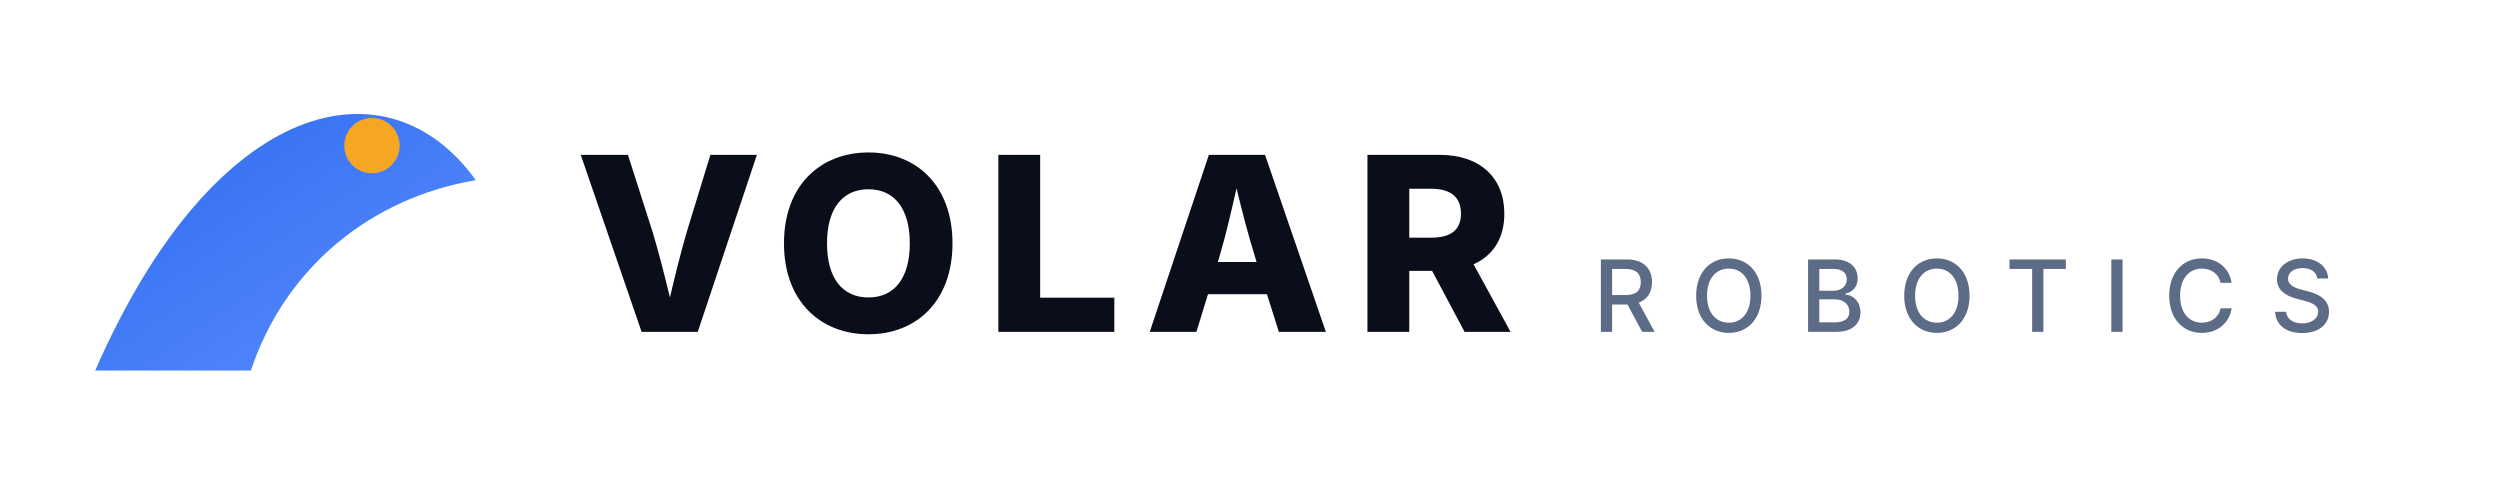
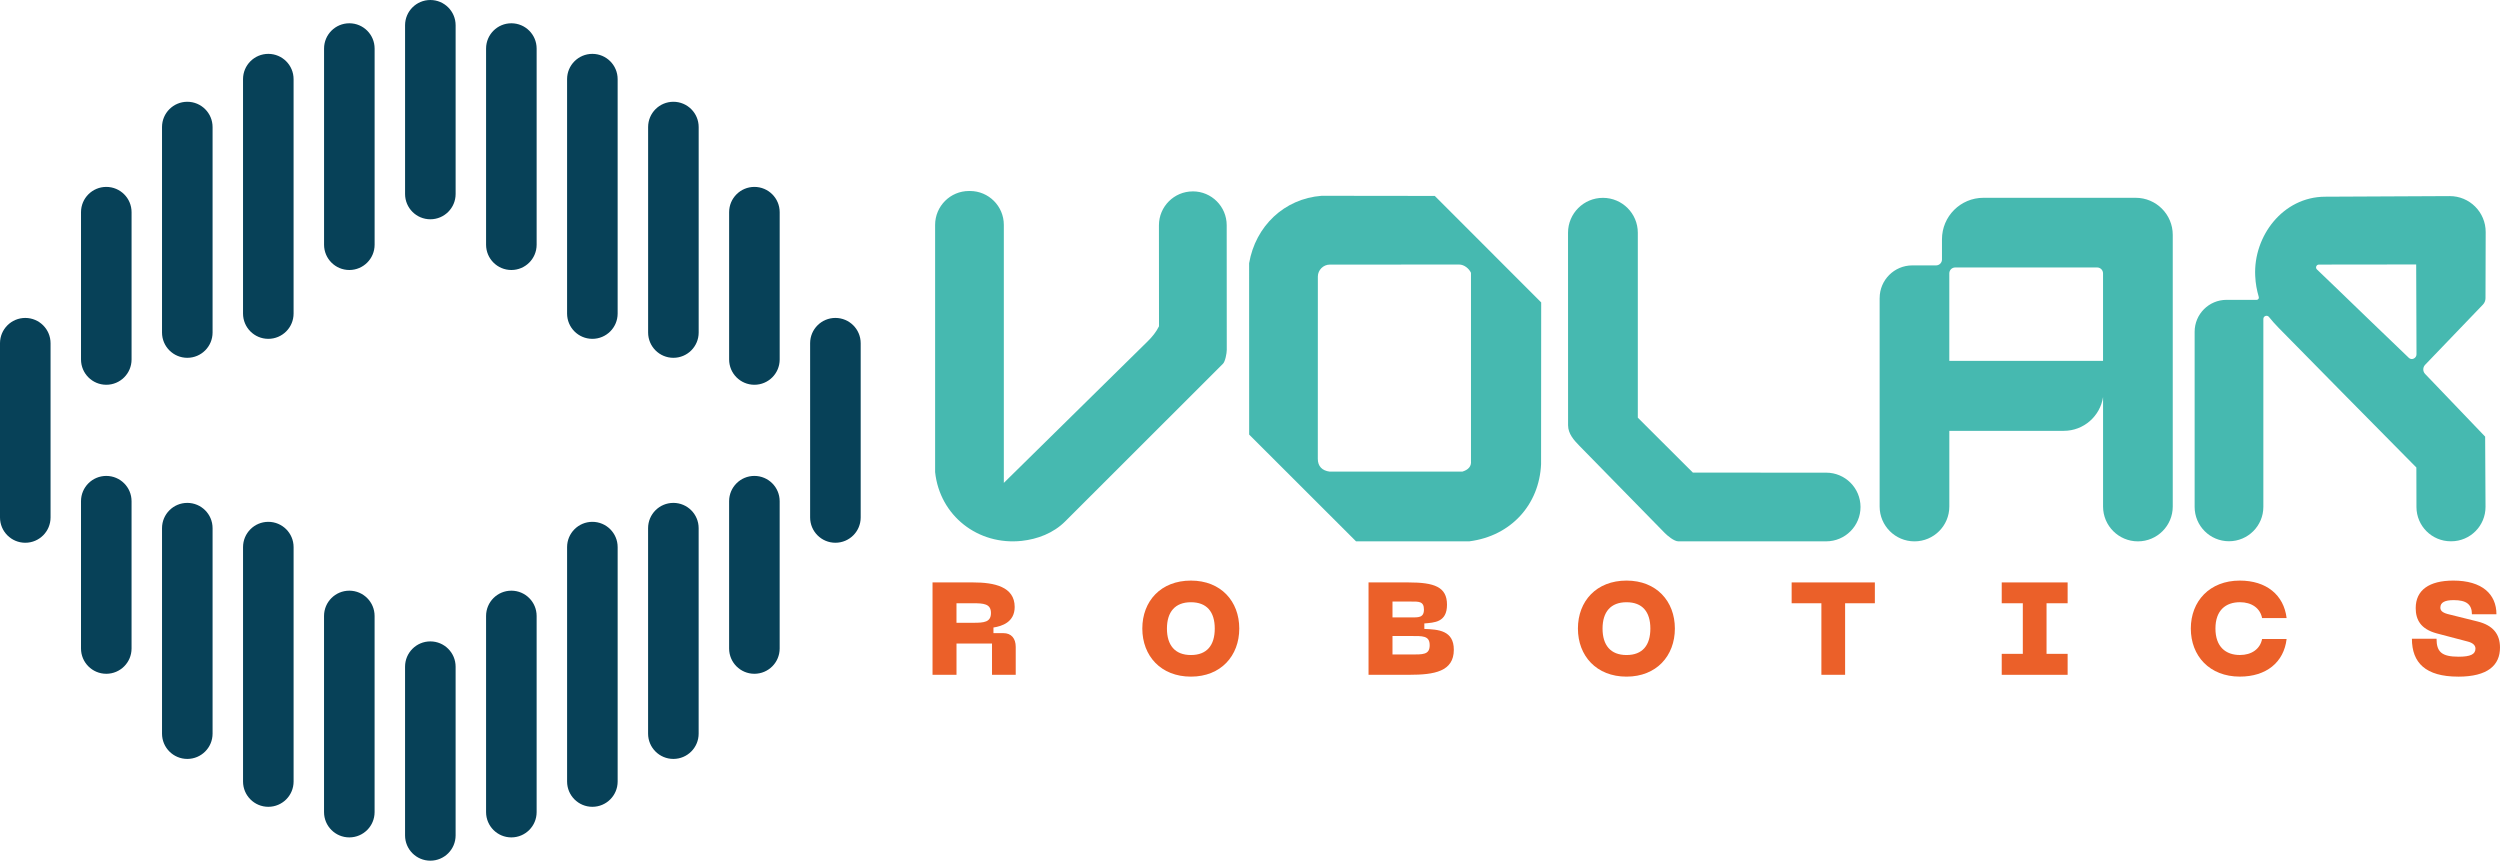
- <svg xmlns="http://www.w3.org/2000/svg" viewBox="0 0 226 44" role="img" aria-label="VOLAR ROBOTICS" version="1.1" id="svg30651">
-   <defs id="defs30635">
-     <linearGradient id="vg" x1="0" y1="0" x2="1" y2="1">
-       <stop offset="0" stop-color="#2E6BF0" id="stop30630" />
-       <stop offset="1" stop-color="#5B8DFF" id="stop30632" />
-     </linearGradient>
-     <linearGradient id="g" x1="8.21" y1="19.906" x2="44.334" y2="56.03" gradientTransform="matrix(0.9524503,0,0,0.64198,0.7850626,-2.475668)" gradientUnits="userSpaceOnUse">
-       <stop offset="0" stop-color="#2E6BF0" id="stop29021" />
-       <stop offset="1" stop-color="#5B8DFF" id="stop29023" />
-     </linearGradient>
-   </defs>
-   <g fill="#0A0E1A" font-family="Inter, system-ui, sans-serif" font-weight="800" font-size="22px" letter-spacing="2" id="g30645" transform="translate(0,2)">
-     <text x="52" y="28" id="text30643">VOLAR</text>
+ <svg xmlns="http://www.w3.org/2000/svg" viewBox="0 0 1073.96 369.73" role="img" aria-label="VOLAR ROBOTICS">
+   <style>
+     .cls-1 { fill: #eb6029; }
+     .cls-2 { fill: #46b9b0; }
+     .cls-3 { fill: #074158; }
+   </style>
+   <g transform="translate(-423.03,-415.02)">
+     <g>
+       <rect class="cls-3" x="423.03" y="551.6" width="21.72" height="96.58" rx="10.86" ry="10.86" />
+       <rect class="cls-3" x="457.83" y="495.31" width="21.72" height="85" rx="10.86" ry="10.86" />
+       <rect class="cls-3" x="492.63" y="458.74" width="21.72" height="109.99" rx="10.86" ry="10.86" />
+       <rect class="cls-3" x="527.43" y="438.16" width="21.72" height="122.42" rx="10.86" ry="10.86" />
+       <rect class="cls-3" x="562.24" y="425.02" width="21.72" height="105.99" rx="10.86" ry="10.86" />
+       <rect class="cls-3" x="597.04" y="415.02" width="21.72" height="94.2" rx="10.86" ry="10.86" />
+       <rect class="cls-3" x="631.84" y="425.02" width="21.72" height="105.99" rx="10.86" ry="10.86" />
+       <rect class="cls-3" x="666.64" y="438.16" width="21.72" height="122.42" rx="10.86" ry="10.86" />
+       <rect class="cls-3" x="701.45" y="458.74" width="21.72" height="109.99" rx="10.86" ry="10.86" />
+       <rect class="cls-3" x="736.25" y="495.31" width="21.72" height="85" rx="10.86" ry="10.86" />
+     </g>
+     <g>
+       <rect class="cls-3" x="771.05" y="551.6" width="21.72" height="96.58" rx="10.86" ry="10.86" transform="rotate(180,781.9085,599.8882)" />
+       <rect class="cls-3" x="736.25" y="619.47" width="21.72" height="85" rx="10.86" ry="10.86" transform="rotate(180,747.1066,661.9678)" />
+       <rect class="cls-3" x="701.45" y="631.05" width="21.72" height="109.99" rx="10.86" ry="10.86" transform="rotate(180,712.3039,686.0458)" />
+       <rect class="cls-3" x="666.64" y="639.19" width="21.72" height="122.42" rx="10.86" ry="10.86" transform="rotate(180,677.5016,700.4013)" />
+       <rect class="cls-3" x="631.84" y="668.77" width="21.72" height="105.99" rx="10.86" ry="10.86" transform="rotate(180,642.6993,721.7624)" />
+       <rect class="cls-3" x="597.04" y="690.56" width="21.72" height="94.2" rx="10.86" ry="10.86" transform="rotate(180,607.8971,737.6573)" />
+       <rect class="cls-3" x="562.24" y="668.77" width="21.72" height="105.99" rx="10.86" ry="10.86" transform="rotate(180,573.0947,721.7624)" />
+       <rect class="cls-3" x="527.43" y="639.19" width="21.72" height="122.42" rx="10.86" ry="10.86" transform="rotate(180,538.2925,700.4013)" />
+       <rect class="cls-3" x="492.63" y="631.05" width="21.72" height="109.99" rx="10.86" ry="10.86" transform="rotate(180,503.4902,686.0458)" />
+       <rect class="cls-3" x="457.83" y="619.47" width="21.72" height="85" rx="10.86" ry="10.86" transform="rotate(180,468.6879,661.9683)" />
+     </g>
  </g>
-   <g fill="#5C6B86" font-family="Inter, system-ui, sans-serif" font-weight="500" font-size="9px" letter-spacing="3" id="g30649" transform="translate(0,2)">
-     <text x="144" y="28" id="text30647">ROBOTICS</text>
+   <g transform="translate(-423.03,-415.02)">
+     <path class="cls-2" d="m 1430.71,585.13 -28.83,-29.29 c -1.51,-1.53 -2.85,-3.07 -4.14,-4.66 -0.8,-1 -2.41,-0.42 -2.41,0.86 v 80.74 c -0.01,8.15 -6.62,14.75 -14.77,14.75 v 0 c -8.15,0 -14.75,-6.61 -14.75,-14.75 v -75.24 c 0,-7.57 6.13,-13.71 13.7,-13.71 h 12.95 c 0.62,0 1.08,-0.6 0.91,-1.2 -0.86,-3.04 -1.37,-5.59 -1.54,-9.1 -0.82,-17.06 11.88,-33.92 30,-34.01 l 53.52,-0.26 c 8.56,-0.04 15.51,6.9 15.49,15.45 l -0.08,28.41 c 0,1.03 -0.4,2.02 -1.12,2.77 l -24.82,25.85 c -1.05,1.1 -1.05,2.83 0,3.92 l 25.79,26.93 0.16,30.13 c 0.04,8.17 -6.56,14.82 -14.73,14.83 h -0.16 c -8.15,0.02 -14.76,-6.57 -14.78,-14.72 l -0.04,-16.98 z m 27.1,-16.39 c 0,0 0.02,0.01 0.02,0.02 1.24,1.16 3.3,0.15 3.29,-1.55 l -0.14,-38.58 -41.79,0.05 c -1.1,0 -1.63,1.34 -0.84,2.09 l 7.82,7.5 15.46,14.92 16.18,15.54 z" />
+     <path class="cls-2" d="m 1054.33,647.56 -48.76,0.02 -45.92,-45.87 -0.02,-73.61 c 2.74,-15.93 15.09,-27.74 31.15,-28.97 l 48.61,0.06 45.71,45.75 -0.05,69.49 c -0.77,17.43 -12.97,30.82 -30.72,33.12 z m -3.16,-29.92 c 2.58,-0.75 4.02,-2.27 3.77,-4.61 v -80.81 c -0.83,-1.86 -2.98,-3.56 -5.06,-3.56 l -55.63,0.03 c -2.75,0 -5.09,2.36 -5.09,5.1 l -0.02,78.37 c 0,3.15 1.87,5.06 5.09,5.46 h 56.95 z" />
+     <path class="cls-2" d="m 935.46,497.23 c 8.03,0 14.54,6.51 14.54,14.54 l 0.03,53.55 c 0,1.44 -0.65,4.98 -1.62,5.95 L 880.62,639 c -5.11,5.1 -11.96,7.64 -18.66,8.37 -18.78,2.02 -35.23,-10.79 -37.22,-29.56 V 511.62 c 0.01,-8.04 6.53,-14.56 14.57,-14.55 h 0.41 c 8.03,0 14.54,6.52 14.54,14.55 v 110.84 c 0,0 61.78,-60.8 61.78,-60.8 2.06,-2.03 3.63,-3.99 4.88,-6.47 l -0.03,-43.39 c 0,-8.04 6.52,-14.57 14.56,-14.56 v 0 z" />
+     <path class="cls-2" d="m 1222.28,632.78 c 0.02,8.16 -6.59,14.79 -14.75,14.79 h -63.55 c -1.74,0 -4.62,-2.38 -5.8,-3.59 l -36.7,-37.49 c -2.3,-2.35 -4.82,-5.13 -4.83,-8.77 L 1096.63,515 c 0,-8.29 6.73,-15.01 15.03,-14.99 v 0 c 8.26,0.02 14.94,6.72 14.95,14.98 v 79.46 c 0,0 23.65,23.59 23.65,23.59 l 57.28,0.03 c 8.13,0 14.72,6.58 14.74,14.71 z" />
+     <path class="cls-2" d="m 1230.49,543.06 v 89.55 c 0,8.27 6.7,14.97 14.97,14.97 v 0 c 8.27,0 14.97,-6.7 14.97,-14.97 V 600.1 h 49.17 c 8.56,0 15.63,-6.31 16.87,-14.52 v 47.03 c 0,8.27 6.7,14.97 14.97,14.97 v 0 c 8.27,0 14.97,-6.7 14.97,-14.97 v -116.7 c 0,-8.79 -7.13,-15.92 -15.92,-15.92 h -65.41 c -9.84,0 -17.81,7.97 -17.81,17.81 v 8.7 c 0,1.4 -1.13,2.53 -2.53,2.53 h -10.21 c -7.75,0 -14.03,6.28 -14.03,14.03 z m 29.93,26.98 v -37.59 c 0,-1.4 1.13,-2.53 2.53,-2.53 h 60.98 c 1.4,0 2.53,1.13 2.53,2.53 v 37.59 z" />
  </g>
-   <path d="M 8.605,33.494 C 19.552,8.472 35.191,5.344 43.011,16.291 33.627,17.855 25.808,24.111 22.68,33.494 Z" fill="url(#g)" id="path29030" style="fill:url(#g);stroke-width:0.782" />
-   <circle cx="33.627" cy="13.163" r="2.502" fill="#F5A623" id="circle29032" style="stroke-width:0.782" />
+   <g transform="translate(-423.03,-415.02)">
+     <path class="cls-1" d="m 823.62,665.22 h 17.51 c 8.95,0 17.79,1.8 17.79,10.53 0,6.59 -5.52,8.27 -9.12,8.84 v 2.42 h 4.28 c 3.38,0 5.29,2.25 5.29,5.91 v 11.99 h -10.19 v -13.45 h -15.25 v 13.45 h -10.3 v -39.68 z m 17.51,17.34 c 4.62,0 7.6,-0.23 7.6,-4.22 0,-3.99 -3.26,-4.17 -7.6,-4.17 h -7.21 v 8.39 z" />
+     <path class="cls-1" d="m 934.63,664.43 c 12.89,0 20.77,8.89 20.77,20.6 0,11.71 -7.88,20.66 -20.77,20.66 -12.89,0 -20.88,-8.89 -20.88,-20.66 0,-11.77 7.94,-20.6 20.88,-20.6 z m 0,31.98 c 6.87,0 10.24,-4.17 10.24,-11.37 0,-7.2 -3.43,-11.31 -10.24,-11.31 -6.81,0 -10.3,4.17 -10.3,11.31 0,7.14 3.43,11.37 10.3,11.37 z" />
+     <path class="cls-1" d="m 1010.92,665.22 h 17.17 c 11.09,0 16.55,1.91 16.55,9.57 0,7.66 -5.52,7.66 -9.74,8.05 v 2.36 c 6.02,0.23 12.67,0.62 12.67,8.95 0,9.34 -8.39,10.75 -19.08,10.75 h -17.56 v -39.68 z m 18.18,15.03 c 3.15,0 5.63,0.23 5.63,-3.38 0,-3.61 -2.25,-3.43 -5.63,-3.43 h -7.88 v 6.81 z m -0.06,15.93 c 5.24,0 8.16,0.17 8.16,-4 0,-4.17 -3.1,-3.94 -8.16,-3.94 h -7.82 v 7.94 z" />
+     <path class="cls-1" d="m 1121.76,664.43 c 12.89,0 20.77,8.89 20.77,20.6 0,11.71 -7.88,20.66 -20.77,20.66 -12.89,0 -20.88,-8.89 -20.88,-20.66 0,-11.77 7.94,-20.6 20.88,-20.6 z m 0,31.98 c 6.87,0 10.24,-4.17 10.24,-11.37 0,-7.2 -3.43,-11.31 -10.24,-11.31 -6.81,0 -10.3,4.17 -10.3,11.31 0,7.14 3.43,11.37 10.3,11.37 z" />
+     <path class="cls-1" d="m 1228.44,665.22 v 8.95 h -12.78 v 30.73 h -10.19 v -30.73 h -12.78 v -8.95 h 35.74 z" />
+     <path class="cls-1" d="m 1311.25,665.22 v 8.95 h -9.06 v 21.73 h 9.06 v 9.01 h -28.31 v -9.01 h 9.06 v -21.73 h -9.06 v -8.95 z" />
+     <path class="cls-1" d="m 1364.17,685.03 c 0,-11.71 8.05,-20.6 21.05,-20.6 11.37,0 18.91,6.14 20.1,16.1 h -10.53 c -0.84,-4.28 -4.5,-6.81 -9.51,-6.81 -6.14,0 -10.53,3.49 -10.53,11.31 0,7.82 4.39,11.37 10.53,11.37 5.01,0 8.67,-2.59 9.51,-6.87 h 10.53 c -1.18,10.02 -8.73,16.15 -20.1,16.15 -13,0 -21.05,-8.89 -21.05,-20.66 z" />
+     <path class="cls-1" d="m 1479.02,705.69 c -14.02,0 -19.87,-5.97 -19.87,-16.27 h 10.58 c 0,5.63 2.2,7.71 9.51,7.71 5.01,0 7.21,-1.01 7.21,-3.49 0,-1.41 -1.13,-2.48 -3.38,-3.04 l -13.28,-3.49 c -6.87,-1.86 -9.01,-5.85 -9.01,-10.86 0,-7.71 5.74,-11.82 16.16,-11.82 12.38,0 18.52,5.85 18.52,14.47 h -10.53 c 0,-4.28 -2.42,-6.08 -7.82,-6.08 -3.77,0 -5.74,0.96 -5.74,3.21 0,1.13 0.62,2.08 3.1,2.76 l 12.89,3.21 c 6.59,1.63 9.63,5.4 9.63,11.2 0,7.54 -5.18,12.5 -17.96,12.5 z" />
+   </g>
</svg>
